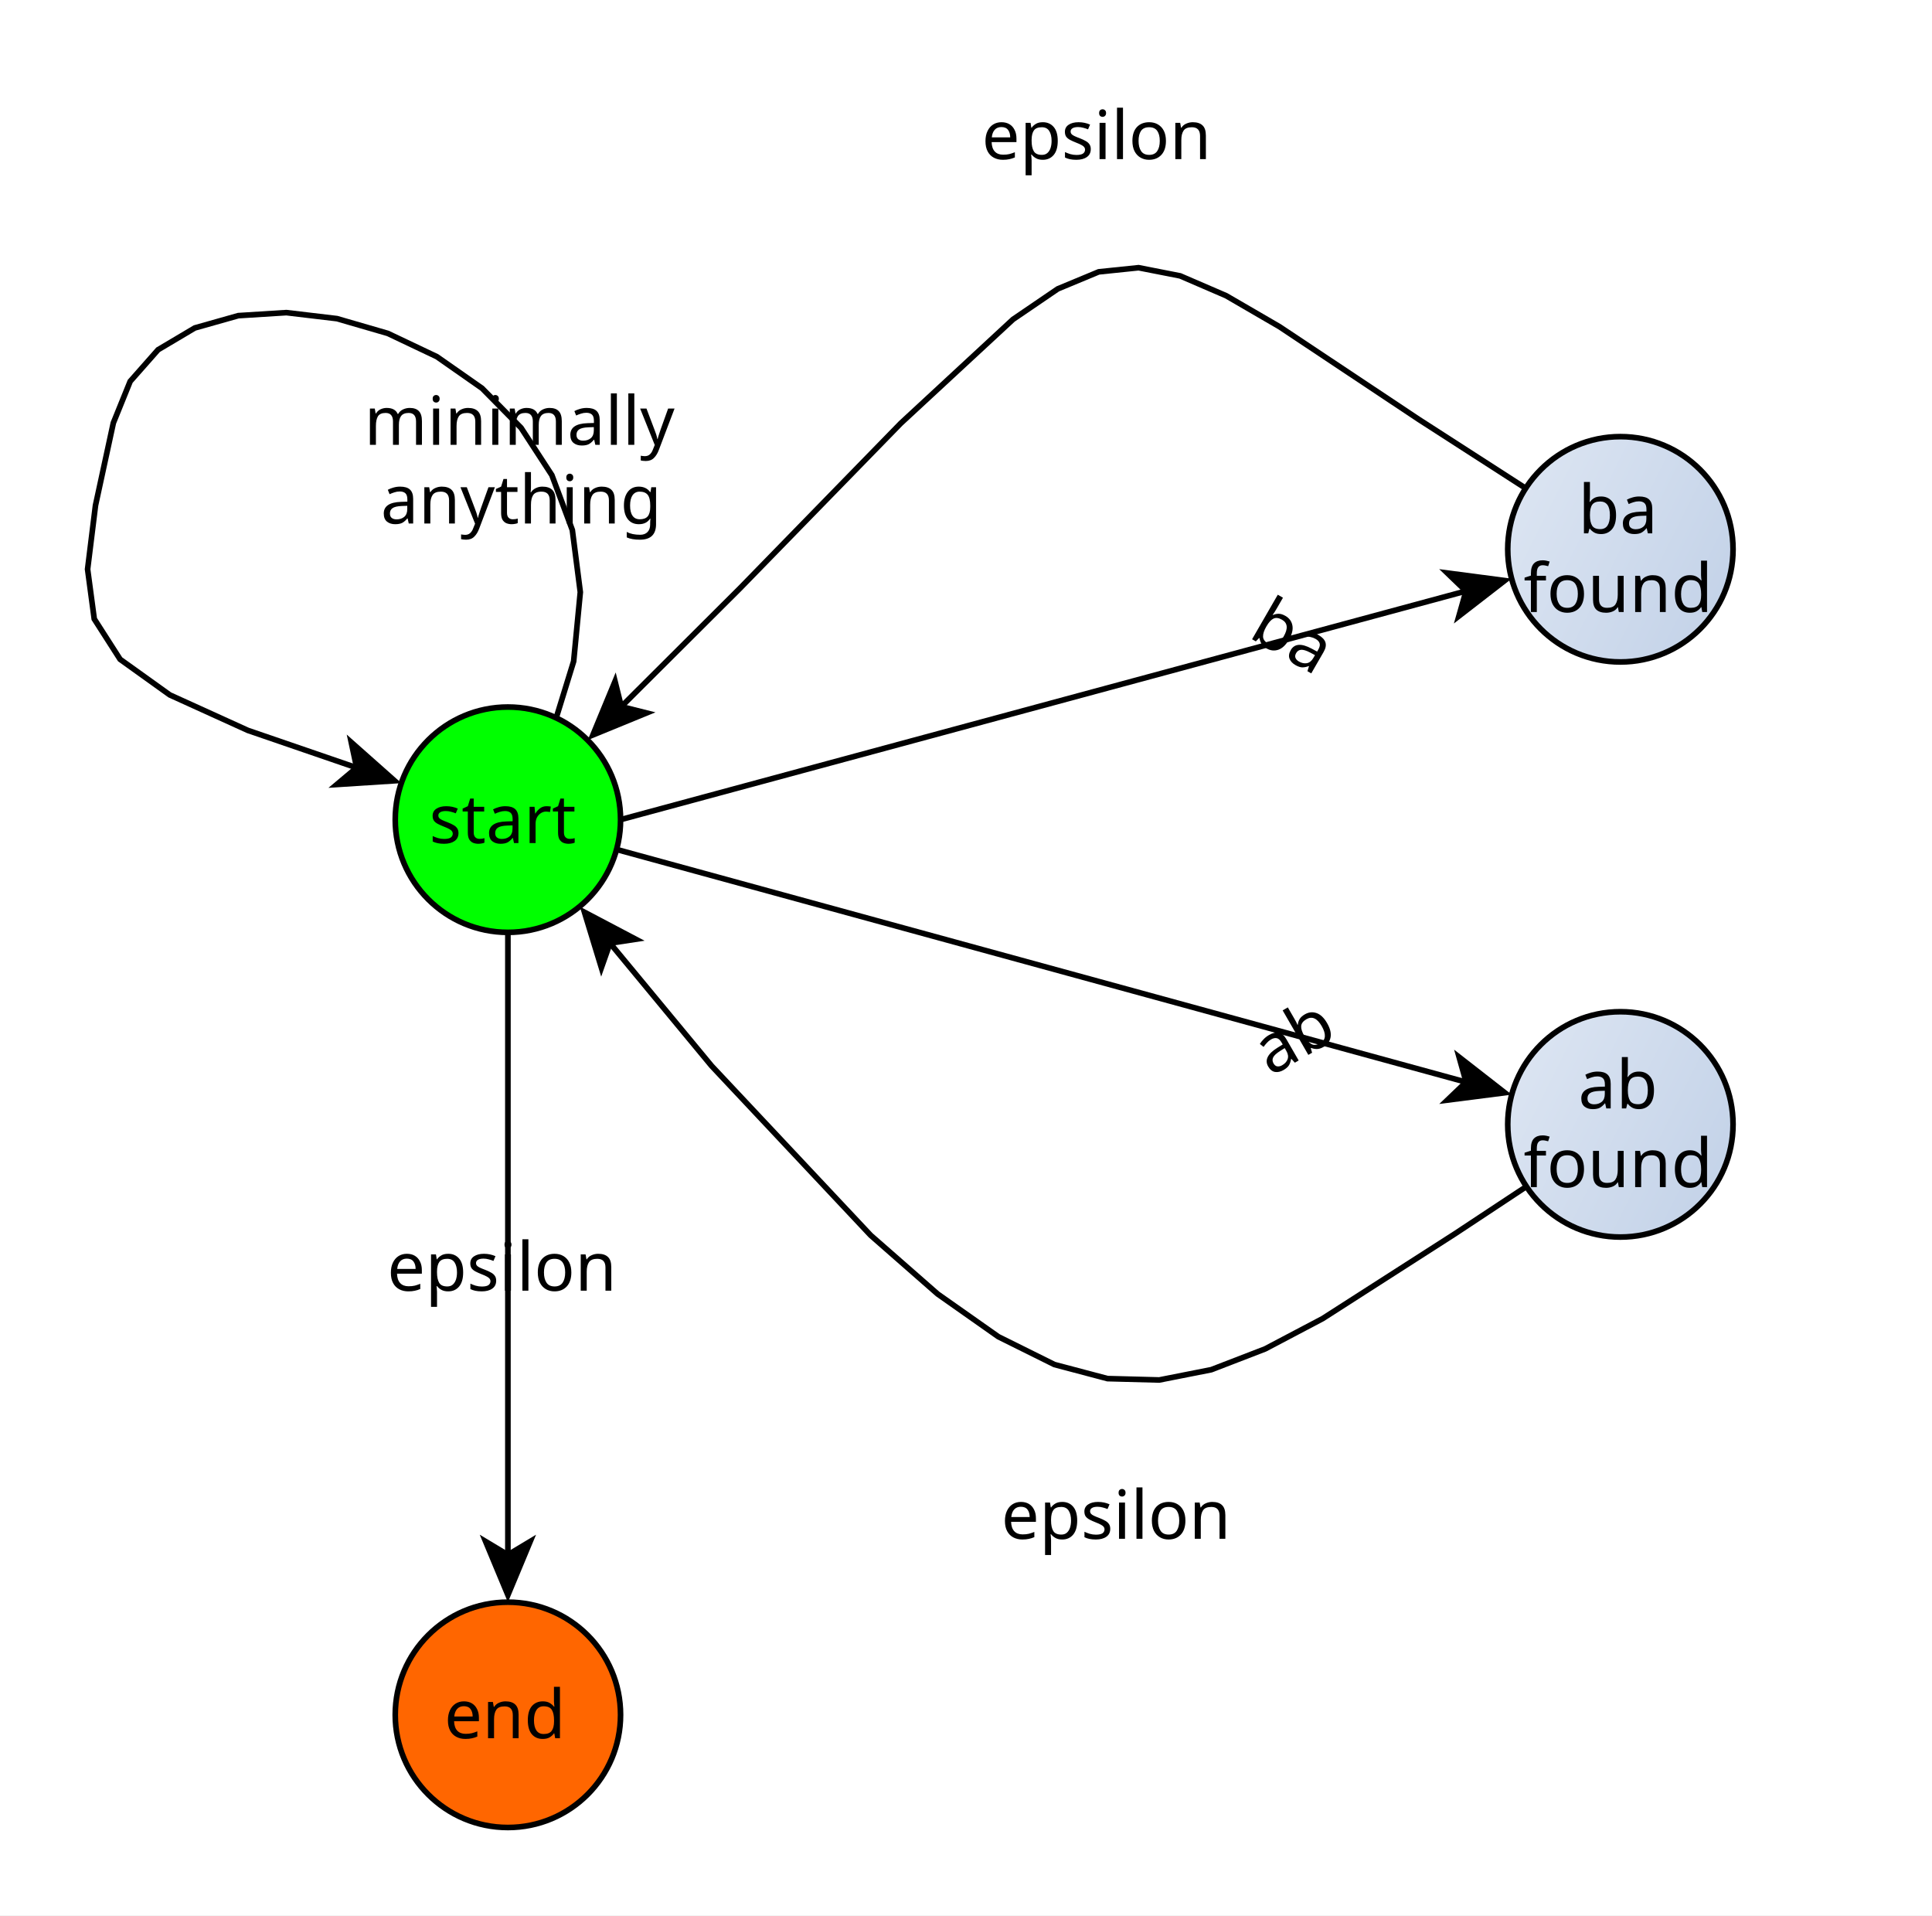
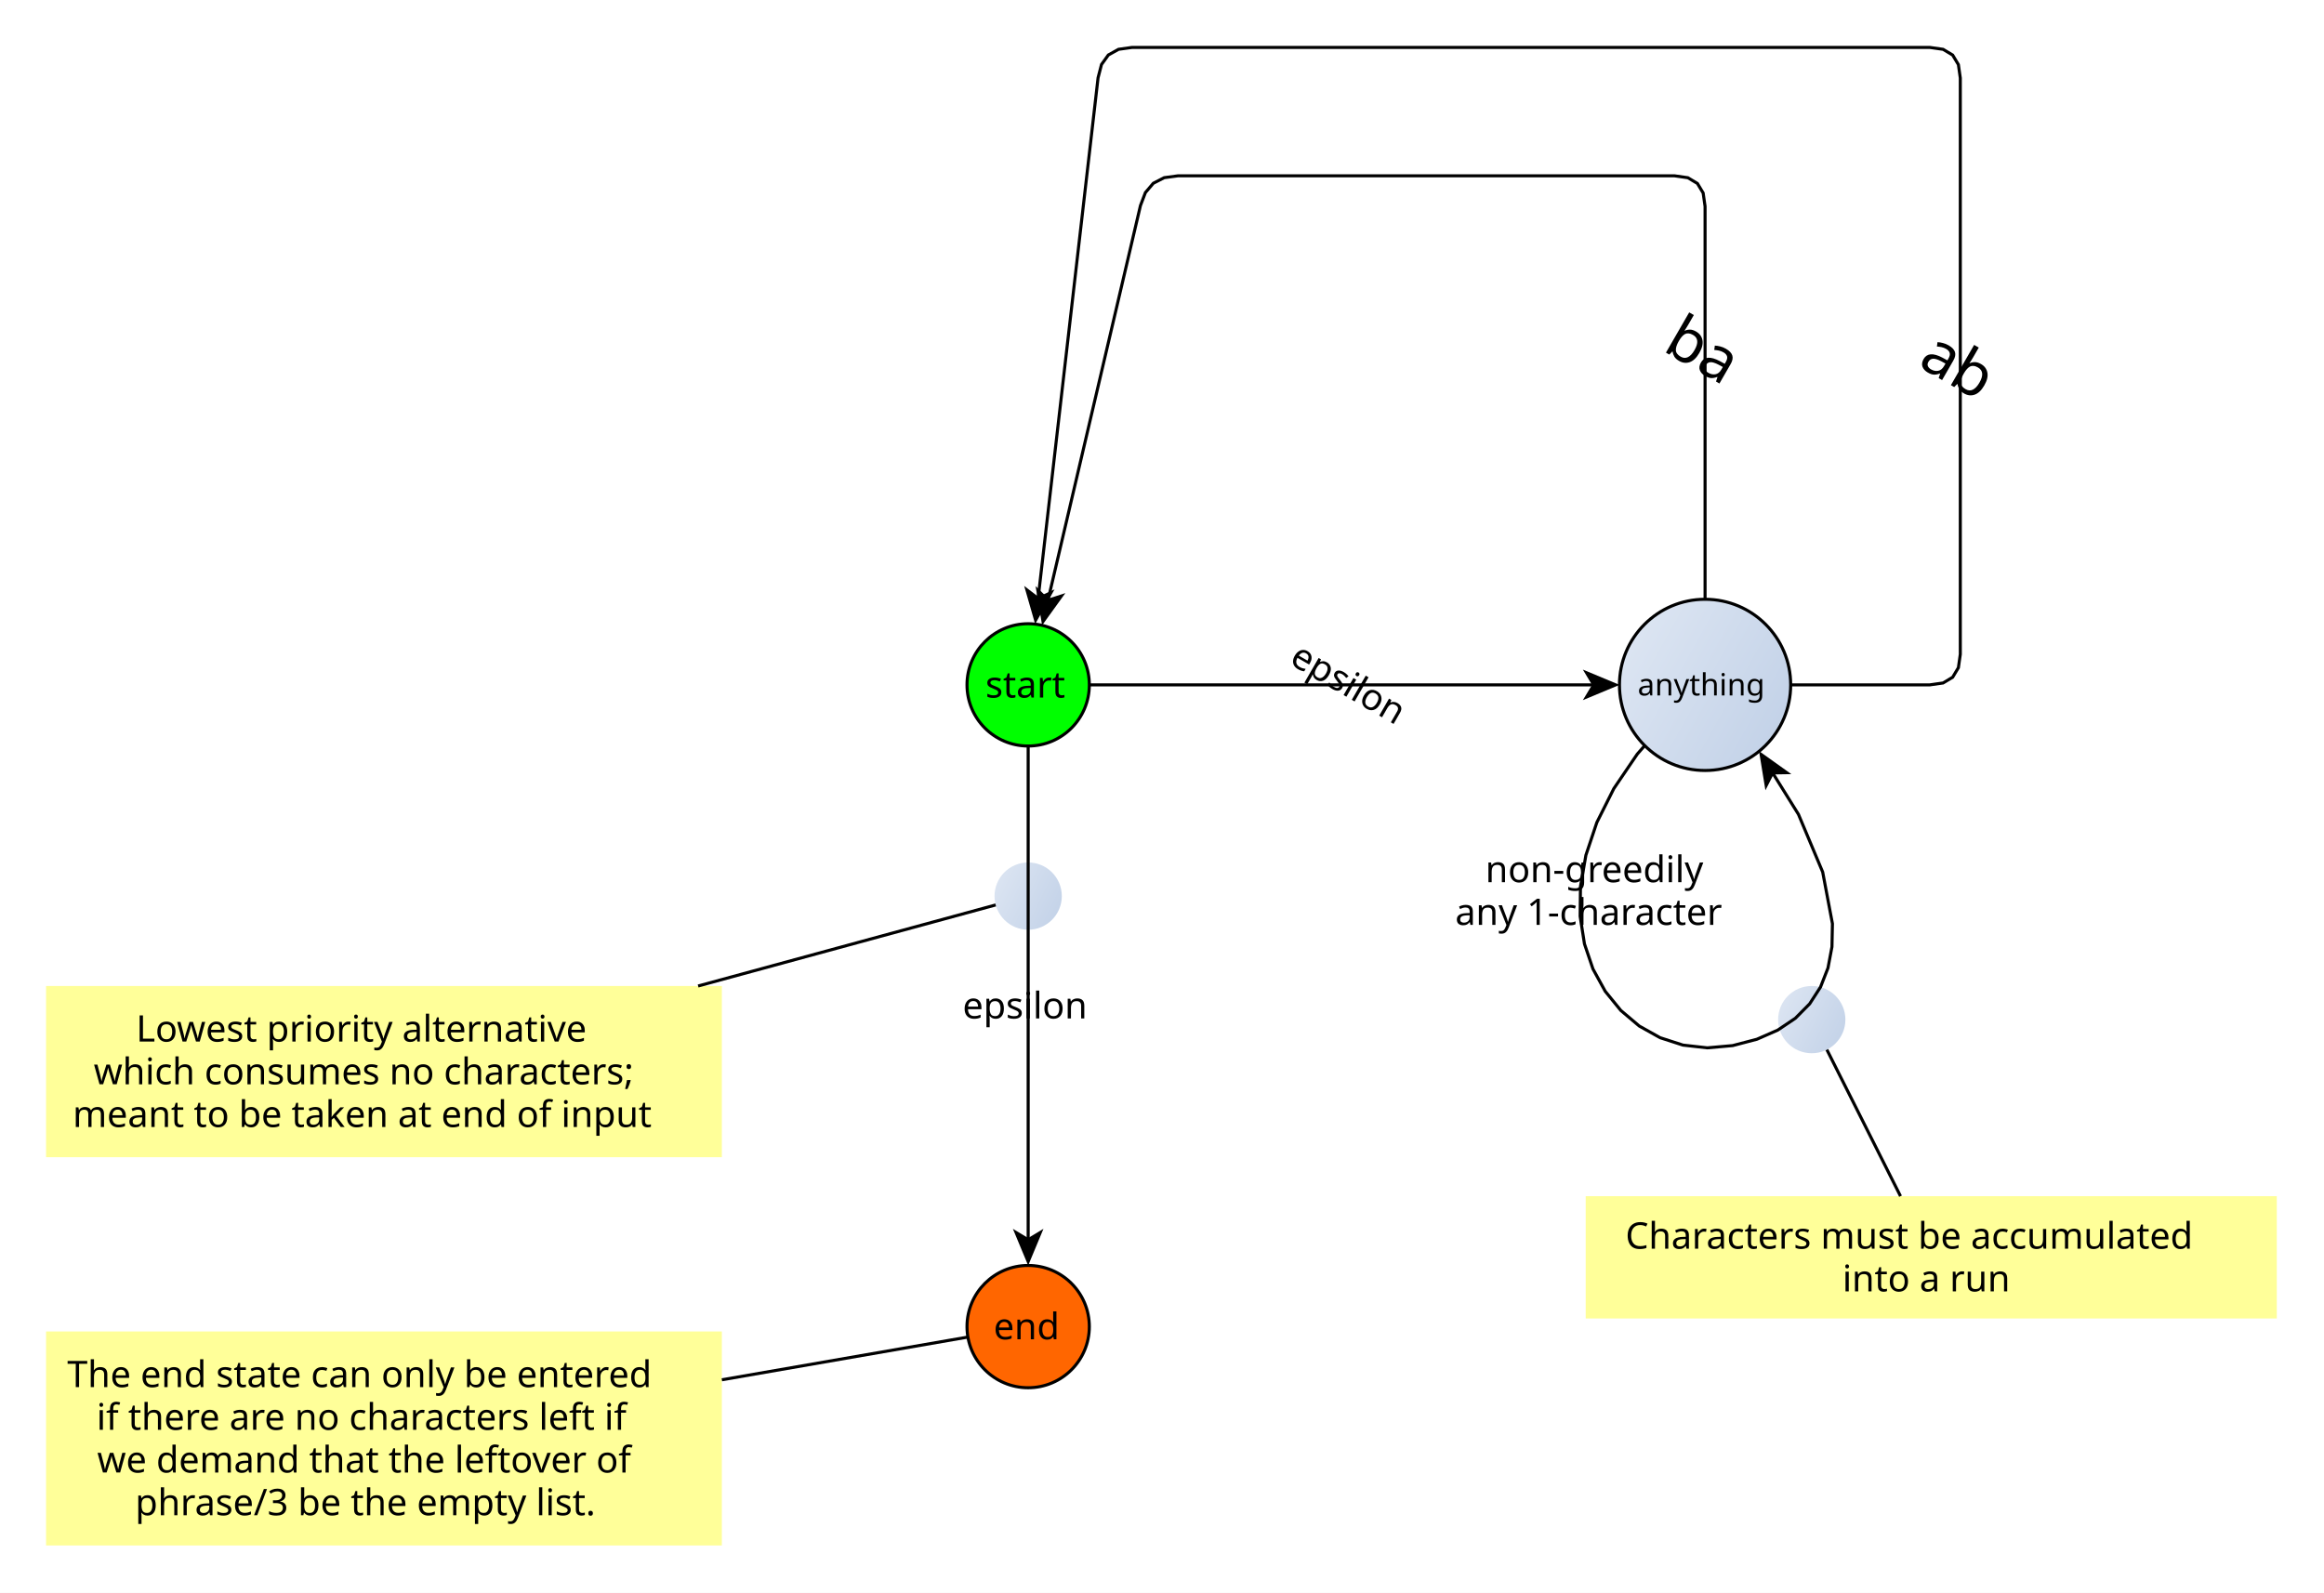
- <svg xmlns="http://www.w3.org/2000/svg" fill-opacity="1" color-rendering="auto" color-interpolation="auto" text-rendering="auto" stroke="black" stroke-linecap="square" width="343" stroke-miterlimit="10" shape-rendering="auto" stroke-opacity="1" fill="black" stroke-dasharray="none" font-weight="normal" stroke-width="1" height="340" font-family="'Dialog'" font-style="normal" stroke-linejoin="miter" font-size="12px" stroke-dashoffset="0" image-rendering="auto">
+ <svg xmlns="http://www.w3.org/2000/svg" fill-opacity="1" color-rendering="auto" color-interpolation="auto" text-rendering="auto" stroke="black" stroke-linecap="square" width="760" stroke-miterlimit="10" shape-rendering="auto" stroke-opacity="1" fill="black" stroke-dasharray="none" font-weight="normal" stroke-width="1" height="521" font-family="'Dialog'" font-style="normal" stroke-linejoin="miter" font-size="12px" stroke-dashoffset="0" image-rendering="auto">
  <defs id="genericDefs" />
  <g>
    <defs id="defs1">
-       <linearGradient x1="629.171" gradientUnits="userSpaceOnUse" x2="709.171" y1="324.508" y2="364.508" id="linearGradient1" spreadMethod="reflect">
+       <linearGradient x1="968.234" gradientUnits="userSpaceOnUse" x2="1048.234" y1="155.016" y2="195.016" id="linearGradient1" spreadMethod="reflect">
        <stop stop-opacity="1" stop-color="lime" offset="0%" />
        <stop stop-opacity="1" stop-color="lime" offset="100%" />
      </linearGradient>
-       <linearGradient x1="826.679" gradientUnits="userSpaceOnUse" x2="906.679" y1="378.596" y2="418.596" id="linearGradient2" spreadMethod="reflect">
+       <linearGradient x1="1179.596" gradientUnits="userSpaceOnUse" x2="1279.596" y1="147.016" y2="203.016" id="linearGradient2" spreadMethod="reflect">
        <stop stop-opacity="1" stop-color="rgb(232,238,247)" offset="0%" />
        <stop stop-opacity="1" stop-color="rgb(183,201,227)" offset="100%" />
      </linearGradient>
-       <linearGradient x1="826.679" gradientUnits="userSpaceOnUse" x2="906.679" y1="276.508" y2="316.508" id="linearGradient3" spreadMethod="reflect">
+       <linearGradient x1="968.234" gradientUnits="userSpaceOnUse" x2="1048.234" y1="364.917" y2="404.917" id="linearGradient3" spreadMethod="reflect">
+         <stop stop-opacity="1" stop-color="rgb(255,102,0)" offset="0%" />
+         <stop stop-opacity="1" stop-color="rgb(255,102,0)" offset="100%" />
+       </linearGradient>
+       <linearGradient x1="1190.562" gradientUnits="userSpaceOnUse" x2="1416.562" y1="342.258" y2="382.258" id="linearGradient4" spreadMethod="reflect">
+         <stop stop-opacity="1" stop-color="rgb(255,255,153)" offset="0%" />
+         <stop stop-opacity="1" stop-color="rgb(255,255,153)" offset="100%" />
+       </linearGradient>
+       <linearGradient x1="1241.984" gradientUnits="userSpaceOnUse" x2="1286.984" y1="273.508" y2="295.508" id="linearGradient5" spreadMethod="reflect">
        <stop stop-opacity="1" stop-color="rgb(232,238,247)" offset="0%" />
        <stop stop-opacity="1" stop-color="rgb(183,201,227)" offset="100%" />
      </linearGradient>
-       <linearGradient x1="629.171" gradientUnits="userSpaceOnUse" x2="709.171" y1="483.409" y2="523.409" id="linearGradient4" spreadMethod="reflect">
-         <stop stop-opacity="1" stop-color="rgb(255,102,0)" offset="0%" />
-         <stop stop-opacity="1" stop-color="rgb(255,102,0)" offset="100%" />
+       <linearGradient x1="985.734" gradientUnits="userSpaceOnUse" x2="1030.734" y1="233.104" y2="255.104" id="linearGradient6" spreadMethod="reflect">
+         <stop stop-opacity="1" stop-color="rgb(232,238,247)" offset="0%" />
+         <stop stop-opacity="1" stop-color="rgb(183,201,227)" offset="100%" />
+       </linearGradient>
+       <linearGradient x1="687.062" gradientUnits="userSpaceOnUse" x2="908.062" y1="273.508" y2="329.508" id="linearGradient7" spreadMethod="reflect">
+         <stop stop-opacity="1" stop-color="rgb(255,255,153)" offset="0%" />
+         <stop stop-opacity="1" stop-color="rgb(255,255,153)" offset="100%" />
+       </linearGradient>
+       <linearGradient x1="687.062" gradientUnits="userSpaceOnUse" x2="908.062" y1="386.508" y2="456.508" id="linearGradient8" spreadMethod="reflect">
+         <stop stop-opacity="1" stop-color="rgb(255,255,153)" offset="0%" />
+         <stop stop-opacity="1" stop-color="rgb(255,255,153)" offset="100%" />
      </linearGradient>
      <clipPath clipPathUnits="userSpaceOnUse" id="clipPath1">
-         <path d="M0 0 L343 0 L343 340 L0 340 L0 0 Z" />
+         <path d="M0 0 L760 0 L760 521 L0 521 L0 0 Z" />
      </clipPath>
      <clipPath clipPathUnits="userSpaceOnUse" id="clipPath2">
-         <path d="M579 199 L922 199 L922 539 L579 539 L579 199 Z" />
+         <path d="M672 -49 L1432 -49 L1432 472 L672 472 L672 -49 Z" />
      </clipPath>
      <clipPath clipPathUnits="userSpaceOnUse" id="clipPath3">
-         <path d="M-97.78 -265.171 L199.267 -93.671 L29.267 200.778 L-267.78 29.278 L-97.78 -265.171 Z" />
+         <path d="M-471.284 35.939 L186.896 -344.061 L447.396 107.138 L-210.784 487.138 L-471.284 35.939 Z" />
      </clipPath>
      <clipPath clipPathUnits="userSpaceOnUse" id="clipPath4">
-         <path d="M-246.231 26.015 L50.816 -145.486 L220.816 148.963 L-76.231 320.463 L-246.231 26.015 Z" />
+         <path d="M-525.785 193.074 L132.394 -186.926 L392.894 264.274 L-265.285 644.274 L-525.785 193.074 Z" />
+       </clipPath>
+       <clipPath clipPathUnits="userSpaceOnUse" id="clipPath5">
+         <path d="M-600.582 230.455 L57.598 -149.545 L318.098 301.654 L-340.082 681.654 L-600.582 230.455 Z" />
      </clipPath>
    </defs>
-     <g fill="white" text-rendering="geometricPrecision" shape-rendering="geometricPrecision" transform="translate(-579,-199)" stroke="white">
-       <rect x="579" width="343" height="340" y="199" clip-path="url(#clipPath2)" stroke="none" />
+     <g fill="white" text-rendering="geometricPrecision" shape-rendering="geometricPrecision" transform="translate(-672,49)" stroke="white">
+       <rect x="672" width="760" height="521" y="-49" clip-path="url(#clipPath2)" stroke="none" />
    </g>
-     <g fill="url(#linearGradient1)" text-rendering="geometricPrecision" shape-rendering="geometricPrecision" transform="matrix(1,0,0,1,-579,-199)" stroke="url(#linearGradient1)">
-       <circle r="20" clip-path="url(#clipPath2)" cx="669.171" cy="344.508" stroke="none" />
+     <g fill="url(#linearGradient1)" text-rendering="geometricPrecision" shape-rendering="geometricPrecision" transform="matrix(1,0,0,1,-672,49)" stroke="url(#linearGradient1)">
+       <circle r="20" clip-path="url(#clipPath2)" cx="1008.234" cy="175.016" stroke="none" />
    </g>
-     <g text-rendering="geometricPrecision" stroke-miterlimit="1.45" shape-rendering="geometricPrecision" transform="matrix(1,0,0,1,-579,-199)" stroke-linecap="butt">
-       <circle fill="none" r="20" clip-path="url(#clipPath2)" cx="669.171" cy="344.508" />
-       <text x="655.196" xml:space="preserve" y="348.662" clip-path="url(#clipPath2)" font-family="sans-serif" stroke="none">start</text>
+     <g text-rendering="geometricPrecision" stroke-miterlimit="1.45" shape-rendering="geometricPrecision" transform="matrix(1,0,0,1,-672,49)" stroke-linecap="butt">
+       <circle fill="none" r="20" clip-path="url(#clipPath2)" cx="1008.234" cy="175.016" />
+       <text x="994.259" xml:space="preserve" y="179.17" clip-path="url(#clipPath2)" font-family="sans-serif" stroke="none">start</text>
    </g>
-     <g fill="url(#linearGradient2)" text-rendering="geometricPrecision" shape-rendering="geometricPrecision" transform="matrix(1,0,0,1,-579,-199)" stroke="url(#linearGradient2)">
-       <circle r="20" clip-path="url(#clipPath2)" cx="866.679" cy="398.596" stroke="none" />
+     <g fill="url(#linearGradient2)" text-rendering="geometricPrecision" shape-rendering="geometricPrecision" transform="matrix(1,0,0,1,-672,49)" stroke="url(#linearGradient2)">
+       <circle r="28" clip-path="url(#clipPath2)" cx="1229.596" cy="175.016" stroke="none" />
    </g>
-     <g text-rendering="geometricPrecision" stroke-miterlimit="1.45" shape-rendering="geometricPrecision" transform="matrix(1,0,0,1,-579,-199)" stroke-linecap="butt">
-       <circle fill="none" r="20" clip-path="url(#clipPath2)" cx="866.679" cy="398.596" />
-       <text x="859.193" xml:space="preserve" y="395.766" clip-path="url(#clipPath2)" font-family="sans-serif" stroke="none">ab</text>
-       <text x="849.481" xml:space="preserve" y="409.735" clip-path="url(#clipPath2)" font-family="sans-serif" stroke="none">found</text>
+     <g text-rendering="geometricPrecision" stroke-miterlimit="1.45" shape-rendering="geometricPrecision" transform="matrix(1,0,0,1,-672,49)" stroke-linecap="butt">
+       <circle fill="none" r="28" clip-path="url(#clipPath2)" cx="1229.596" cy="175.016" />
+       <text x="1207.543" font-size="10px" y="178.477" clip-path="url(#clipPath2)" font-family="sans-serif" stroke="none" xml:space="preserve">anything</text>
    </g>
-     <g fill="url(#linearGradient3)" text-rendering="geometricPrecision" shape-rendering="geometricPrecision" transform="matrix(1,0,0,1,-579,-199)" stroke="url(#linearGradient3)">
-       <circle r="20" clip-path="url(#clipPath2)" cx="866.679" cy="296.508" stroke="none" />
+     <g fill="url(#linearGradient3)" text-rendering="geometricPrecision" shape-rendering="geometricPrecision" transform="matrix(1,0,0,1,-672,49)" stroke="url(#linearGradient3)">
+       <circle r="20" clip-path="url(#clipPath2)" cx="1008.234" cy="384.917" stroke="none" />
    </g>
-     <g text-rendering="geometricPrecision" stroke-miterlimit="1.45" shape-rendering="geometricPrecision" transform="matrix(1,0,0,1,-579,-199)" stroke-linecap="butt">
-       <circle fill="none" r="20" clip-path="url(#clipPath2)" cx="866.679" cy="296.508" />
-       <text x="859.193" xml:space="preserve" y="293.678" clip-path="url(#clipPath2)" font-family="sans-serif" stroke="none">ba</text>
-       <text x="849.481" xml:space="preserve" y="307.647" clip-path="url(#clipPath2)" font-family="sans-serif" stroke="none">found</text>
+     <g text-rendering="geometricPrecision" stroke-miterlimit="1.45" shape-rendering="geometricPrecision" transform="matrix(1,0,0,1,-672,49)" stroke-linecap="butt">
+       <circle fill="none" r="20" clip-path="url(#clipPath2)" cx="1008.234" cy="384.917" />
+       <text x="996.931" xml:space="preserve" y="389.071" clip-path="url(#clipPath2)" font-family="sans-serif" stroke="none">end</text>
    </g>
-     <g fill="url(#linearGradient4)" text-rendering="geometricPrecision" shape-rendering="geometricPrecision" transform="matrix(1,0,0,1,-579,-199)" stroke="url(#linearGradient4)">
-       <circle r="20" clip-path="url(#clipPath2)" cx="669.171" cy="503.409" stroke="none" />
+     <g fill="url(#linearGradient4)" text-rendering="geometricPrecision" shape-rendering="geometricPrecision" transform="matrix(1,0,0,1,-672,49)" stroke="url(#linearGradient4)">
+       <path d="M1190.562 342.258 L1416.562 342.258 L1416.562 382.258 L1190.562 382.258 Z" stroke="none" clip-path="url(#clipPath2)" />
    </g>
-     <g text-rendering="geometricPrecision" stroke-miterlimit="1.45" shape-rendering="geometricPrecision" transform="matrix(1,0,0,1,-579,-199)" stroke-linecap="butt">
-       <circle fill="none" r="20" clip-path="url(#clipPath2)" cx="669.171" cy="503.409" />
-       <text x="657.868" xml:space="preserve" y="507.564" clip-path="url(#clipPath2)" font-family="sans-serif" stroke="none">end</text>
+     <g text-rendering="geometricPrecision" stroke-miterlimit="1.45" shape-rendering="geometricPrecision" font-family="sans-serif" transform="matrix(1,0,0,1,-672,49)" stroke-linecap="butt">
+       <text x="1203.546" xml:space="preserve" y="359.428" clip-path="url(#clipPath2)" stroke="none">Characters must be accumulated</text>
+       <text x="1274.506" xml:space="preserve" y="373.397" clip-path="url(#clipPath2)" stroke="none">into a run</text>
    </g>
-     <g text-rendering="geometricPrecision" stroke-miterlimit="1.45" shape-rendering="geometricPrecision" transform="matrix(1,0,0,1,-579,-199)" stroke-linecap="butt">
-       <path fill="none" d="M677.75 326.424 L680.844 316.395 L682.026 304.118 L680.61 293.088 L676.977 283.349 L671.505 274.944 L664.573 267.918 L656.562 262.317 L647.85 258.183 L638.817 255.561 L629.843 254.497 L621.306 255.033 L613.586 257.215 L607.062 261.087 L602.114 266.693 L599.122 274.078 L595.953 288.721 L594.551 300.045 L595.734 308.875 L600.323 316.037 L609.141 322.356 L623.008 328.657 L642.716 335.424" clip-path="url(#clipPath2)" />
+     <g fill="url(#linearGradient5)" text-rendering="geometricPrecision" shape-rendering="geometricPrecision" transform="matrix(1,0,0,1,-672,49)" stroke="url(#linearGradient5)">
+       <circle r="11" clip-path="url(#clipPath2)" cx="1264.484" cy="284.508" stroke="none" />
    </g>
-     <g text-rendering="geometricPrecision" stroke-miterlimit="1.45" shape-rendering="geometricPrecision" transform="matrix(1,0,0,1,-579,-199)" stroke-linecap="butt">
-       <path d="M650.282 338.022 L640.556 329.396 L641.77 335.099 L637.309 338.854 Z" stroke="none" clip-path="url(#clipPath2)" />
-       <text x="643.66" xml:space="preserve" y="277.962" clip-path="url(#clipPath2)" font-family="sans-serif" stroke="none">minimally</text>
-       <text x="646.584" xml:space="preserve" y="291.93" clip-path="url(#clipPath2)" font-family="sans-serif" stroke="none">anything</text>
-       <path fill="none" d="M688.507 349.803 L839.693 391.206" clip-path="url(#clipPath2)" />
-       <path d="M847.409 393.319 L837.155 385.327 L838.728 390.942 L834.514 394.972 Z" clip-path="url(#clipPath2)" stroke="none" />
+     <g fill="url(#linearGradient6)" text-rendering="geometricPrecision" shape-rendering="geometricPrecision" transform="matrix(1,0,0,1,-672,49)" stroke="url(#linearGradient6)">
+       <circle r="11" clip-path="url(#clipPath2)" cx="1008.234" cy="244.104" stroke="none" />
    </g>
-     <g text-rendering="geometricPrecision" stroke-miterlimit="1.45" shape-rendering="geometricPrecision" font-family="sans-serif" transform="matrix(0.866,-0.5,0.5,0.866,217.2653,180.7547)" stroke-linecap="butt">
-       <text x="2" xml:space="preserve" y="13.139" clip-path="url(#clipPath3)" stroke="none">ab</text>
+     <g fill="url(#linearGradient7)" text-rendering="geometricPrecision" shape-rendering="geometricPrecision" transform="matrix(1,0,0,1,-672,49)" stroke="url(#linearGradient7)">
+       <path d="M687.062 273.508 L908.062 273.508 L908.062 329.508 L687.062 329.508 Z" stroke="none" clip-path="url(#clipPath2)" />
    </g>
-     <g text-rendering="geometricPrecision" stroke-miterlimit="1.45" shape-rendering="geometricPrecision" transform="matrix(1,0,0,1,-579,-199)" stroke-linecap="butt">
-       <path fill="none" d="M849.986 409.632 L837.257 418.046 L813.817 433.073 L803.617 438.449 L794.044 442.143 L784.809 443.966 L775.623 443.725 L766.196 441.228 L756.24 436.284 L745.464 428.702 L733.58 418.29 L705.328 388.209 L687.035 366.099" clip-path="url(#clipPath2)" />
-       <path d="M681.936 359.935 L685.733 372.368 L687.673 366.87 L693.438 365.994 Z" clip-path="url(#clipPath2)" stroke="none" />
-       <text x="756.756" xml:space="preserve" y="472.162" clip-path="url(#clipPath2)" font-family="sans-serif" stroke="none">epsilon</text>
-       <path fill="none" d="M689.185 344.496 L839.673 303.809" clip-path="url(#clipPath2)" />
-       <path d="M847.395 301.721 L834.506 300.027 L838.707 304.07 L837.116 309.68 Z" clip-path="url(#clipPath2)" stroke="none" />
+     <g text-rendering="geometricPrecision" stroke-miterlimit="1.45" shape-rendering="geometricPrecision" font-family="sans-serif" transform="matrix(1,0,0,1,-672,49)" stroke-linecap="butt">
+       <text x="716.504" xml:space="preserve" y="291.693" clip-path="url(#clipPath2)" stroke="none">Lowest priority alternative </text>
+       <text x="702.646" xml:space="preserve" y="305.662" clip-path="url(#clipPath2)" stroke="none">which consumes no characters;</text>
+       <text x="695.773" xml:space="preserve" y="319.631" clip-path="url(#clipPath2)" stroke="none">meant to be taken at end of input</text>
    </g>
-     <g text-rendering="geometricPrecision" stroke-miterlimit="1.45" shape-rendering="geometricPrecision" font-family="sans-serif" transform="matrix(0.866,0.5,-0.5,0.866,226.2496,100.5863)" stroke-linecap="butt">
-       <text x="2" xml:space="preserve" y="13.139" clip-path="url(#clipPath4)" stroke="none">ba</text>
+     <g fill="url(#linearGradient8)" text-rendering="geometricPrecision" shape-rendering="geometricPrecision" transform="matrix(1,0,0,1,-672,49)" stroke="url(#linearGradient8)">
+       <path d="M687.062 386.508 L908.062 386.508 L908.062 456.508 L687.062 456.508 Z" stroke="none" clip-path="url(#clipPath2)" />
    </g>
-     <g text-rendering="geometricPrecision" stroke-miterlimit="1.45" shape-rendering="geometricPrecision" transform="matrix(1,0,0,1,-579,-199)" stroke-linecap="butt">
-       <path fill="none" d="M849.867 285.678 L830.888 273.453 L806.149 256.99 L796.693 251.497 L788.522 247.972 L781.144 246.523 L774.067 247.256 L766.797 250.279 L758.844 255.697 L738.913 274.149 L710.336 303.468 L689.007 324.732" clip-path="url(#clipPath2)" />
-       <path d="M683.341 330.38 L695.37 325.449 L689.715 324.026 L688.309 318.367 Z" clip-path="url(#clipPath2)" stroke="none" />
-       <text x="753.302" xml:space="preserve" y="227.242" clip-path="url(#clipPath2)" font-family="sans-serif" stroke="none">epsilon</text>
-       <path fill="none" d="M669.171 364.487 L669.171 475.432" clip-path="url(#clipPath2)" />
-       <path d="M669.171 483.432 L674.171 471.432 L669.171 474.432 L664.171 471.432 Z" clip-path="url(#clipPath2)" stroke="none" />
-       <text x="647.737" xml:space="preserve" y="428.113" clip-path="url(#clipPath2)" font-family="sans-serif" stroke="none">epsilon</text>
+     <g text-rendering="geometricPrecision" stroke-miterlimit="1.45" shape-rendering="geometricPrecision" font-family="sans-serif" transform="matrix(1,0,0,1,-672,49)" stroke-linecap="butt">
+       <text x="693.983" xml:space="preserve" y="404.709" clip-path="url(#clipPath2)" stroke="none">The end state can only be entered</text>
+       <text x="703.566" xml:space="preserve" y="418.678" clip-path="url(#clipPath2)" stroke="none">if there are no characters left if</text>
+       <text x="703.777" xml:space="preserve" y="432.647" clip-path="url(#clipPath2)" stroke="none">we demand that the leftover of</text>
+       <text x="716.208" xml:space="preserve" y="446.615" clip-path="url(#clipPath2)" stroke="none">phrase/3 be the empty list.</text>
+     </g>
+     <g text-rendering="geometricPrecision" stroke-miterlimit="1.45" shape-rendering="geometricPrecision" transform="matrix(1,0,0,1,-672,49)" stroke-linecap="butt">
+       <path fill="none" d="M1028.257 175.016 L1193.627 175.016" clip-path="url(#clipPath2)" />
+     </g>
+     <g text-rendering="geometricPrecision" stroke-miterlimit="1.45" shape-rendering="geometricPrecision" transform="matrix(1,0,0,1,-672,49)" stroke-linecap="butt">
+       <path d="M1201.627 175.016 L1189.627 170.016 L1192.627 175.016 L1189.627 180.016 Z" stroke="none" clip-path="url(#clipPath2)" />
+     </g>
+     <g text-rendering="geometricPrecision" stroke-miterlimit="1.45" shape-rendering="geometricPrecision" font-family="sans-serif" transform="matrix(0.866,0.5,-0.5,0.866,426.1129,204.5181)" stroke-linecap="butt">
+       <text x="2" xml:space="preserve" y="13.139" clip-path="url(#clipPath3)" stroke="none">epsilon</text>
+     </g>
+     <g text-rendering="geometricPrecision" stroke-miterlimit="1.45" shape-rendering="geometricPrecision" transform="matrix(1,0,0,1,-672,49)" stroke-linecap="butt">
+       <path fill="none" d="M1209.858 194.871 L1207.403 197.686 L1199.755 208.946 L1194.21 219.997 L1190.624 230.72 L1188.85 240.996 L1188.741 250.706 L1190.153 259.732 L1192.938 267.953 L1196.95 275.252 L1202.044 281.509 L1208.074 286.606 L1214.893 290.422 L1222.355 292.84 L1230.314 293.74 L1238.625 293.004 L1246.533 290.931 L1253.373 287.932 L1259.132 284.055 L1263.796 279.346 L1267.353 273.851 L1269.79 267.619 L1271.092 260.695 L1271.246 253.127 L1268.061 236.246 L1260.128 217.35 L1251.527 203.537 L1251.464 203.459" clip-path="url(#clipPath2)" />
+       <path d="M1247.238 196.667 L1249.332 209.497 L1251.993 204.308 L1257.823 204.214 Z" clip-path="url(#clipPath2)" stroke="none" />
+       <text x="1157.736" xml:space="preserve" y="239.555" clip-path="url(#clipPath2)" font-family="sans-serif" stroke="none">non-greedily</text>
+       <text x="1147.878" xml:space="preserve" y="253.524" clip-path="url(#clipPath2)" font-family="sans-serif" stroke="none">any 1-character</text>
+       <path fill="none" d="M1229.596 147.007 L1229.596 18.508 L1228.971 14.133 L1227.096 11.008 L1223.971 9.133 L1219.596 8.508 L1057.234 8.508 L1052.716 9.116 L1049.163 10.942 L1046.576 13.985 L1044.953 18.244 L1014.619 147.754" clip-path="url(#clipPath2)" />
+       <path d="M1012.794 155.544 L1020.399 145 L1014.847 146.781 L1010.663 142.72 Z" clip-path="url(#clipPath2)" stroke="none" />
+     </g>
+     <g font-size="20px" stroke-linecap="butt" transform="matrix(0.866,0.5,-0.5,0.866,551.8803,95.6853)" text-rendering="geometricPrecision" font-family="sans-serif" shape-rendering="geometricPrecision" stroke-miterlimit="1.45">
+       <text x="2" xml:space="preserve" y="20.564" clip-path="url(#clipPath4)" stroke="none">ba</text>
+     </g>
+     <g text-rendering="geometricPrecision" stroke-miterlimit="1.45" shape-rendering="geometricPrecision" transform="matrix(1,0,0,1,-672,49)" stroke-linecap="butt">
+       <path fill="none" d="M1257.595 175.016 L1303.062 175.016 L1307.438 174.391 L1310.562 172.516 L1312.438 169.391 L1313.062 165.016 L1313.062 -23.492 L1312.438 -27.867 L1310.562 -30.992 L1307.438 -32.867 L1303.062 -33.492 L1042.234 -33.492 L1037.787 -32.871 L1034.448 -31.009 L1032.215 -27.904 L1031.09 -23.558 L1011.436 147.19" clip-path="url(#clipPath2)" />
+       <path d="M1010.521 155.137 L1016.861 143.787 L1011.551 146.196 L1006.927 142.644 Z" clip-path="url(#clipPath2)" stroke="none" />
+     </g>
+     <g font-size="20px" stroke-linecap="butt" transform="matrix(0.866,0.5,-0.5,0.866,635.3466,100.7107)" text-rendering="geometricPrecision" font-family="sans-serif" shape-rendering="geometricPrecision" stroke-miterlimit="1.45">
+       <text x="2" xml:space="preserve" y="20.564" clip-path="url(#clipPath5)" stroke="none">ab</text>
+     </g>
+     <g text-rendering="geometricPrecision" stroke-miterlimit="1.45" shape-rendering="geometricPrecision" transform="matrix(1,0,0,1,-672,49)" stroke-linecap="butt">
+       <path fill="none" d="M1008.234 195.027 L1008.234 356.936" clip-path="url(#clipPath2)" />
+       <path d="M1008.234 364.936 L1013.234 352.936 L1008.234 355.936 L1003.234 352.936 Z" clip-path="url(#clipPath2)" stroke="none" />
+       <text x="986.8" xml:space="preserve" y="284.121" clip-path="url(#clipPath2)" font-family="sans-serif" stroke="none">epsilon</text>
+       <path fill="none" d="M1269.426 294.34 L1293.512 342.261" clip-path="url(#clipPath2)" />
+       <path fill="none" d="M900.301 273.513 L997.614 246.997" clip-path="url(#clipPath2)" />
+       <path fill="none" d="M908.067 402.315 L988.523 388.341" clip-path="url(#clipPath2)" />
    </g>
  </g>
</svg>
